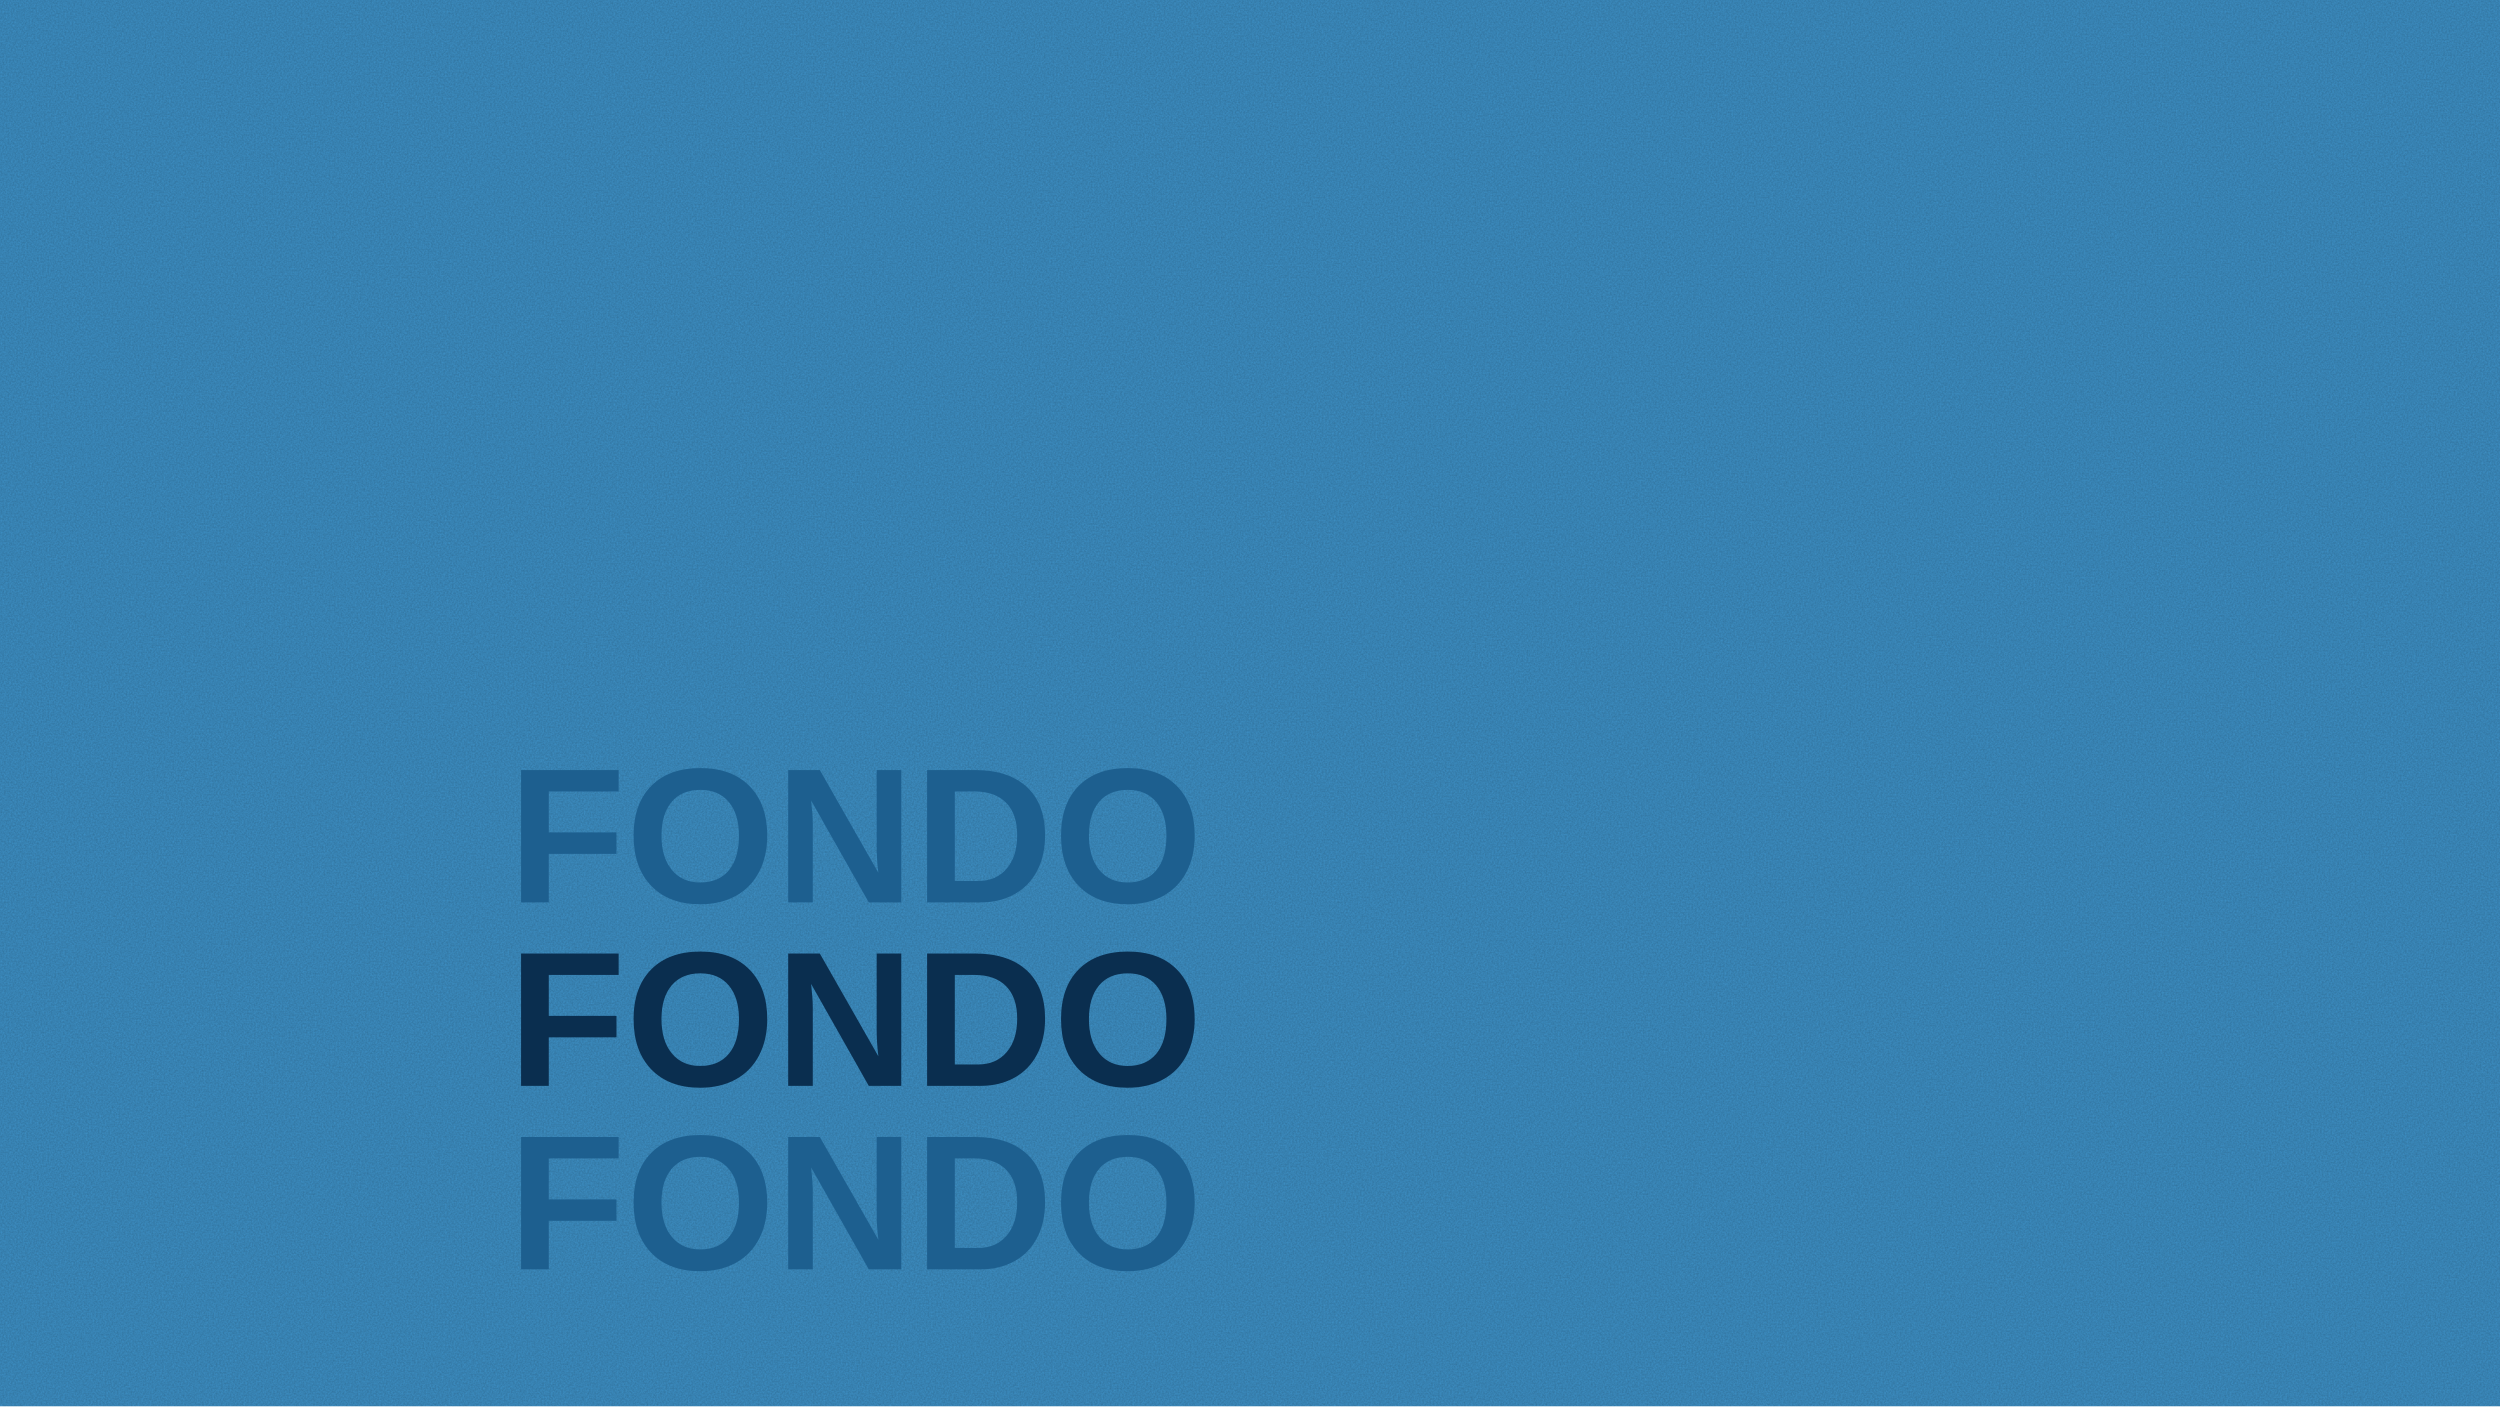
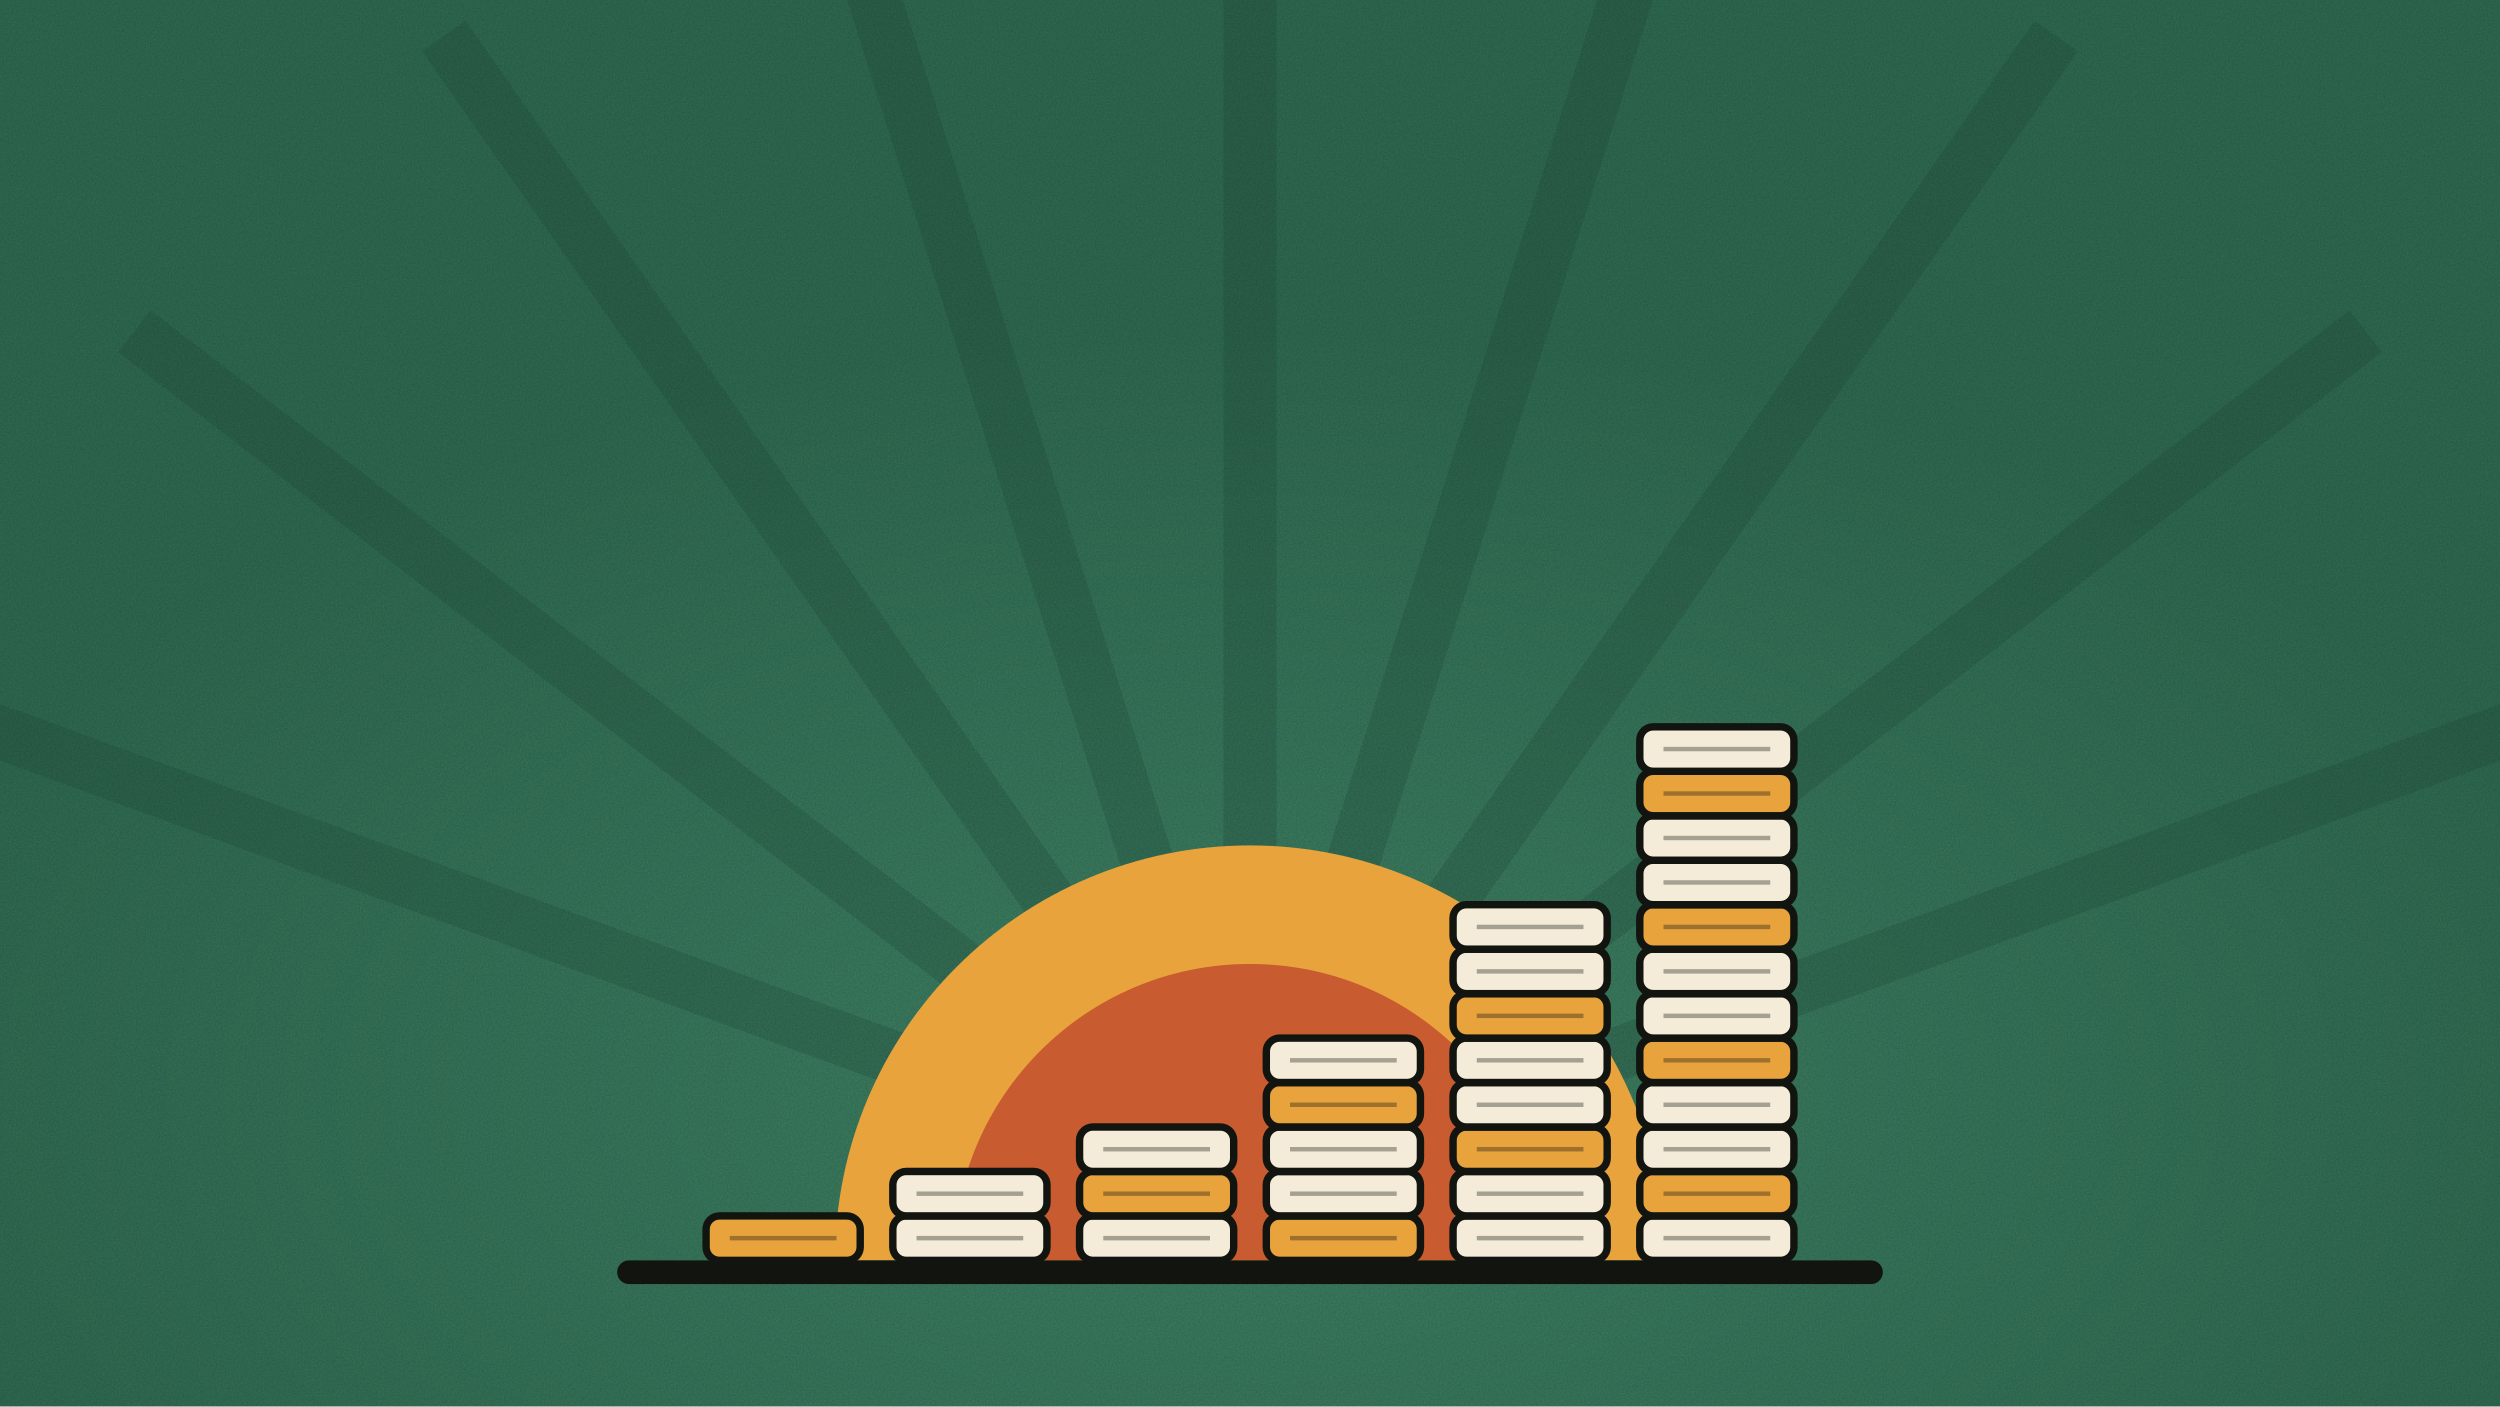
<svg xmlns="http://www.w3.org/2000/svg" viewBox="0 0 1600 900">
  <svg width="1600" height="900" viewBox="0 0 1600 900" preserveAspectRatio="xMidYMax slice">
    <defs>
      <filter id="f-grana">
        <feTurbulence type="fractalNoise" baseFrequency=".9" numOctaves="2" />
        <feColorMatrix values="0 0 0 0 0 0 0 0 0 0 0 0 0 0 0 0 0 0 .55 0" />
      </filter>
+       <radialGradient id="f-luce" cx="50%" cy="78%" r="55%">
+         <stop offset="0" stop-color="#3f8466" />
+         <stop offset="1" stop-color="#2f6b52" />
+       </radialGradient>
    </defs>
-     <rect width="1600" height="900" fill="#3d8fc4" />
+     <rect width="1600" height="900" fill="#2f6b52" />
+     <rect width="1600" height="900" fill="url(#f-luce)" />
+     <line x1="800" y1="760" x2="-46" y2="452" stroke="#1f4a39" stroke-width="34" opacity=".28" />
+     <line x1="800" y1="760" x2="86" y2="212" stroke="#1f4a39" stroke-width="34" opacity=".28" />
+     <line x1="800" y1="760" x2="284" y2="23" stroke="#1f4a39" stroke-width="34" opacity=".28" />
+     <line x1="800" y1="760" x2="529" y2="-98" stroke="#1f4a39" stroke-width="34" opacity=".28" />
+     <line x1="800" y1="760" x2="800" y2="-140" stroke="#1f4a39" stroke-width="34" opacity=".28" />
+     <line x1="800" y1="760" x2="1071" y2="-98" stroke="#1f4a39" stroke-width="34" opacity=".28" />
+     <line x1="800" y1="760" x2="1316" y2="23" stroke="#1f4a39" stroke-width="34" opacity=".28" />
+     <line x1="800" y1="760" x2="1514" y2="212" stroke="#1f4a39" stroke-width="34" opacity=".28" />
+     <line x1="800" y1="760" x2="1646" y2="452" stroke="#1f4a39" stroke-width="34" opacity=".28" />
    <rect width="1600" height="900" filter="url(#f-grana)" opacity=".35" />
  </svg>
-   <svg x="96" y="450" width="1408" height="387" viewBox="36.0 311.0 1528.0 613.0" preserveAspectRatio="xMidYMin meet" overflow="hidden">
+   <svg x="96" y="450" width="1408" height="387" viewBox="357 444 886 408" preserveAspectRatio="xMidYMin meet" overflow="hidden">
    <defs>
      <filter id="s-grana">
        <feTurbulence type="fractalNoise" baseFrequency=".9" numOctaves="2" />
        <feColorMatrix values="0 0 0 0 0 0 0 0 0 0 0 0 0 0 0 0 0 0 .55 0" />
      </filter>
    </defs>
-     <svg x="0" y="342" width="1600" height="558" viewBox="0 0 1600 558" overflow="hidden">
-       <text x="48" y="171" font-family="Archivo, 'Archivo Black', 'Helvetica Neue', Arial, sans-serif" font-weight="900" font-size="195" textLength="1504" lengthAdjust="spacingAndGlyphs" fill="#1d5f8f">FONDO</text>
-       <text x="48" y="357" font-family="Archivo, 'Archivo Black', 'Helvetica Neue', Arial, sans-serif" font-weight="900" font-size="195" textLength="1504" lengthAdjust="spacingAndGlyphs" fill="#0a2e4f">FONDO</text>
-       <text x="48" y="543" font-family="Archivo, 'Archivo Black', 'Helvetica Neue', Arial, sans-serif" font-weight="900" font-size="195" textLength="1504" lengthAdjust="spacingAndGlyphs" fill="#1d5f8f">FONDO</text>
-     </svg>
+     <path d="M520 820 A280 280 0 0 1 1080 820 Z" fill="#e8a33d" />
+     <path d="M600 820 A200 200 0 0 1 1000 820 Z" fill="#c4532d" opacity=".9" />
+     <rect x="433.0" y="790" width="104" height="30" rx="9" fill="#e8a33d" stroke="#11140f" stroke-width="5" />
+     <line x1="449.0" y1="805.0" x2="521.0" y2="805.0" stroke="#11140f" stroke-width="3" opacity=".35" />
+     <rect x="559.0" y="790" width="104" height="30" rx="9" fill="#f4ecd8" stroke="#11140f" stroke-width="5" />
+     <line x1="575.0" y1="805.0" x2="647.0" y2="805.0" stroke="#11140f" stroke-width="3" opacity=".35" />
+     <rect x="559.0" y="760" width="104" height="30" rx="9" fill="#f4ecd8" stroke="#11140f" stroke-width="5" />
+     <line x1="575.0" y1="775.0" x2="647.0" y2="775.0" stroke="#11140f" stroke-width="3" opacity=".35" />
+     <rect x="685.0" y="790" width="104" height="30" rx="9" fill="#f4ecd8" stroke="#11140f" stroke-width="5" />
+     <line x1="701.0" y1="805.0" x2="773.0" y2="805.0" stroke="#11140f" stroke-width="3" opacity=".35" />
+     <rect x="685.0" y="760" width="104" height="30" rx="9" fill="#e8a33d" stroke="#11140f" stroke-width="5" />
+     <line x1="701.0" y1="775.0" x2="773.0" y2="775.0" stroke="#11140f" stroke-width="3" opacity=".35" />
+     <rect x="685.0" y="730" width="104" height="30" rx="9" fill="#f4ecd8" stroke="#11140f" stroke-width="5" />
+     <line x1="701.0" y1="745.0" x2="773.0" y2="745.0" stroke="#11140f" stroke-width="3" opacity=".35" />
+     <rect x="811.0" y="790" width="104" height="30" rx="9" fill="#e8a33d" stroke="#11140f" stroke-width="5" />
+     <line x1="827.0" y1="805.0" x2="899.0" y2="805.0" stroke="#11140f" stroke-width="3" opacity=".35" />
+     <rect x="811.0" y="760" width="104" height="30" rx="9" fill="#f4ecd8" stroke="#11140f" stroke-width="5" />
+     <line x1="827.0" y1="775.0" x2="899.0" y2="775.0" stroke="#11140f" stroke-width="3" opacity=".35" />
+     <rect x="811.0" y="730" width="104" height="30" rx="9" fill="#f4ecd8" stroke="#11140f" stroke-width="5" />
+     <line x1="827.0" y1="745.0" x2="899.0" y2="745.0" stroke="#11140f" stroke-width="3" opacity=".35" />
+     <rect x="811.0" y="700" width="104" height="30" rx="9" fill="#e8a33d" stroke="#11140f" stroke-width="5" />
+     <line x1="827.0" y1="715.0" x2="899.0" y2="715.0" stroke="#11140f" stroke-width="3" opacity=".35" />
+     <rect x="811.0" y="670" width="104" height="30" rx="9" fill="#f4ecd8" stroke="#11140f" stroke-width="5" />
+     <line x1="827.0" y1="685.0" x2="899.0" y2="685.0" stroke="#11140f" stroke-width="3" opacity=".35" />
+     <rect x="937.0" y="790" width="104" height="30" rx="9" fill="#f4ecd8" stroke="#11140f" stroke-width="5" />
+     <line x1="953.0" y1="805.0" x2="1025.0" y2="805.0" stroke="#11140f" stroke-width="3" opacity=".35" />
+     <rect x="937.0" y="760" width="104" height="30" rx="9" fill="#f4ecd8" stroke="#11140f" stroke-width="5" />
+     <line x1="953.0" y1="775.0" x2="1025.0" y2="775.0" stroke="#11140f" stroke-width="3" opacity=".35" />
+     <rect x="937.0" y="730" width="104" height="30" rx="9" fill="#e8a33d" stroke="#11140f" stroke-width="5" />
+     <line x1="953.0" y1="745.0" x2="1025.0" y2="745.0" stroke="#11140f" stroke-width="3" opacity=".35" />
+     <rect x="937.0" y="700" width="104" height="30" rx="9" fill="#f4ecd8" stroke="#11140f" stroke-width="5" />
+     <line x1="953.0" y1="715.0" x2="1025.0" y2="715.0" stroke="#11140f" stroke-width="3" opacity=".35" />
+     <rect x="937.0" y="670" width="104" height="30" rx="9" fill="#f4ecd8" stroke="#11140f" stroke-width="5" />
+     <line x1="953.0" y1="685.0" x2="1025.0" y2="685.0" stroke="#11140f" stroke-width="3" opacity=".35" />
+     <rect x="937.0" y="640" width="104" height="30" rx="9" fill="#e8a33d" stroke="#11140f" stroke-width="5" />
+     <line x1="953.0" y1="655.0" x2="1025.0" y2="655.0" stroke="#11140f" stroke-width="3" opacity=".35" />
+     <rect x="937.0" y="610" width="104" height="30" rx="9" fill="#f4ecd8" stroke="#11140f" stroke-width="5" />
+     <line x1="953.0" y1="625.0" x2="1025.0" y2="625.0" stroke="#11140f" stroke-width="3" opacity=".35" />
+     <rect x="937.0" y="580" width="104" height="30" rx="9" fill="#f4ecd8" stroke="#11140f" stroke-width="5" />
+     <line x1="953.0" y1="595.0" x2="1025.0" y2="595.0" stroke="#11140f" stroke-width="3" opacity=".35" />
+     <rect x="1063.0" y="790" width="104" height="30" rx="9" fill="#f4ecd8" stroke="#11140f" stroke-width="5" />
+     <line x1="1079.0" y1="805.0" x2="1151.0" y2="805.0" stroke="#11140f" stroke-width="3" opacity=".35" />
+     <rect x="1063.0" y="760" width="104" height="30" rx="9" fill="#e8a33d" stroke="#11140f" stroke-width="5" />
+     <line x1="1079.0" y1="775.0" x2="1151.0" y2="775.0" stroke="#11140f" stroke-width="3" opacity=".35" />
+     <rect x="1063.0" y="730" width="104" height="30" rx="9" fill="#f4ecd8" stroke="#11140f" stroke-width="5" />
+     <line x1="1079.0" y1="745.0" x2="1151.0" y2="745.0" stroke="#11140f" stroke-width="3" opacity=".35" />
+     <rect x="1063.0" y="700" width="104" height="30" rx="9" fill="#f4ecd8" stroke="#11140f" stroke-width="5" />
+     <line x1="1079.0" y1="715.0" x2="1151.0" y2="715.0" stroke="#11140f" stroke-width="3" opacity=".35" />
+     <rect x="1063.0" y="670" width="104" height="30" rx="9" fill="#e8a33d" stroke="#11140f" stroke-width="5" />
+     <line x1="1079.0" y1="685.0" x2="1151.0" y2="685.0" stroke="#11140f" stroke-width="3" opacity=".35" />
+     <rect x="1063.0" y="640" width="104" height="30" rx="9" fill="#f4ecd8" stroke="#11140f" stroke-width="5" />
+     <line x1="1079.0" y1="655.0" x2="1151.0" y2="655.0" stroke="#11140f" stroke-width="3" opacity=".35" />
+     <rect x="1063.0" y="610" width="104" height="30" rx="9" fill="#f4ecd8" stroke="#11140f" stroke-width="5" />
+     <line x1="1079.0" y1="625.0" x2="1151.0" y2="625.0" stroke="#11140f" stroke-width="3" opacity=".35" />
+     <rect x="1063.0" y="580" width="104" height="30" rx="9" fill="#e8a33d" stroke="#11140f" stroke-width="5" />
+     <line x1="1079.0" y1="595.0" x2="1151.0" y2="595.0" stroke="#11140f" stroke-width="3" opacity=".35" />
+     <rect x="1063.0" y="550" width="104" height="30" rx="9" fill="#f4ecd8" stroke="#11140f" stroke-width="5" />
+     <line x1="1079.0" y1="565.0" x2="1151.0" y2="565.0" stroke="#11140f" stroke-width="3" opacity=".35" />
+     <rect x="1063.0" y="520" width="104" height="30" rx="9" fill="#f4ecd8" stroke="#11140f" stroke-width="5" />
+     <line x1="1079.0" y1="535.0" x2="1151.0" y2="535.0" stroke="#11140f" stroke-width="3" opacity=".35" />
+     <rect x="1063.0" y="490" width="104" height="30" rx="9" fill="#e8a33d" stroke="#11140f" stroke-width="5" />
+     <line x1="1079.0" y1="505.0" x2="1151.0" y2="505.0" stroke="#11140f" stroke-width="3" opacity=".35" />
+     <rect x="1063.0" y="460" width="104" height="30" rx="9" fill="#f4ecd8" stroke="#11140f" stroke-width="5" />
+     <line x1="1079.0" y1="475.0" x2="1151.0" y2="475.0" stroke="#11140f" stroke-width="3" opacity=".35" />
+     <rect x="373.0" y="820" width="854" height="16" rx="8" fill="#11140f" />
  </svg>
</svg>
